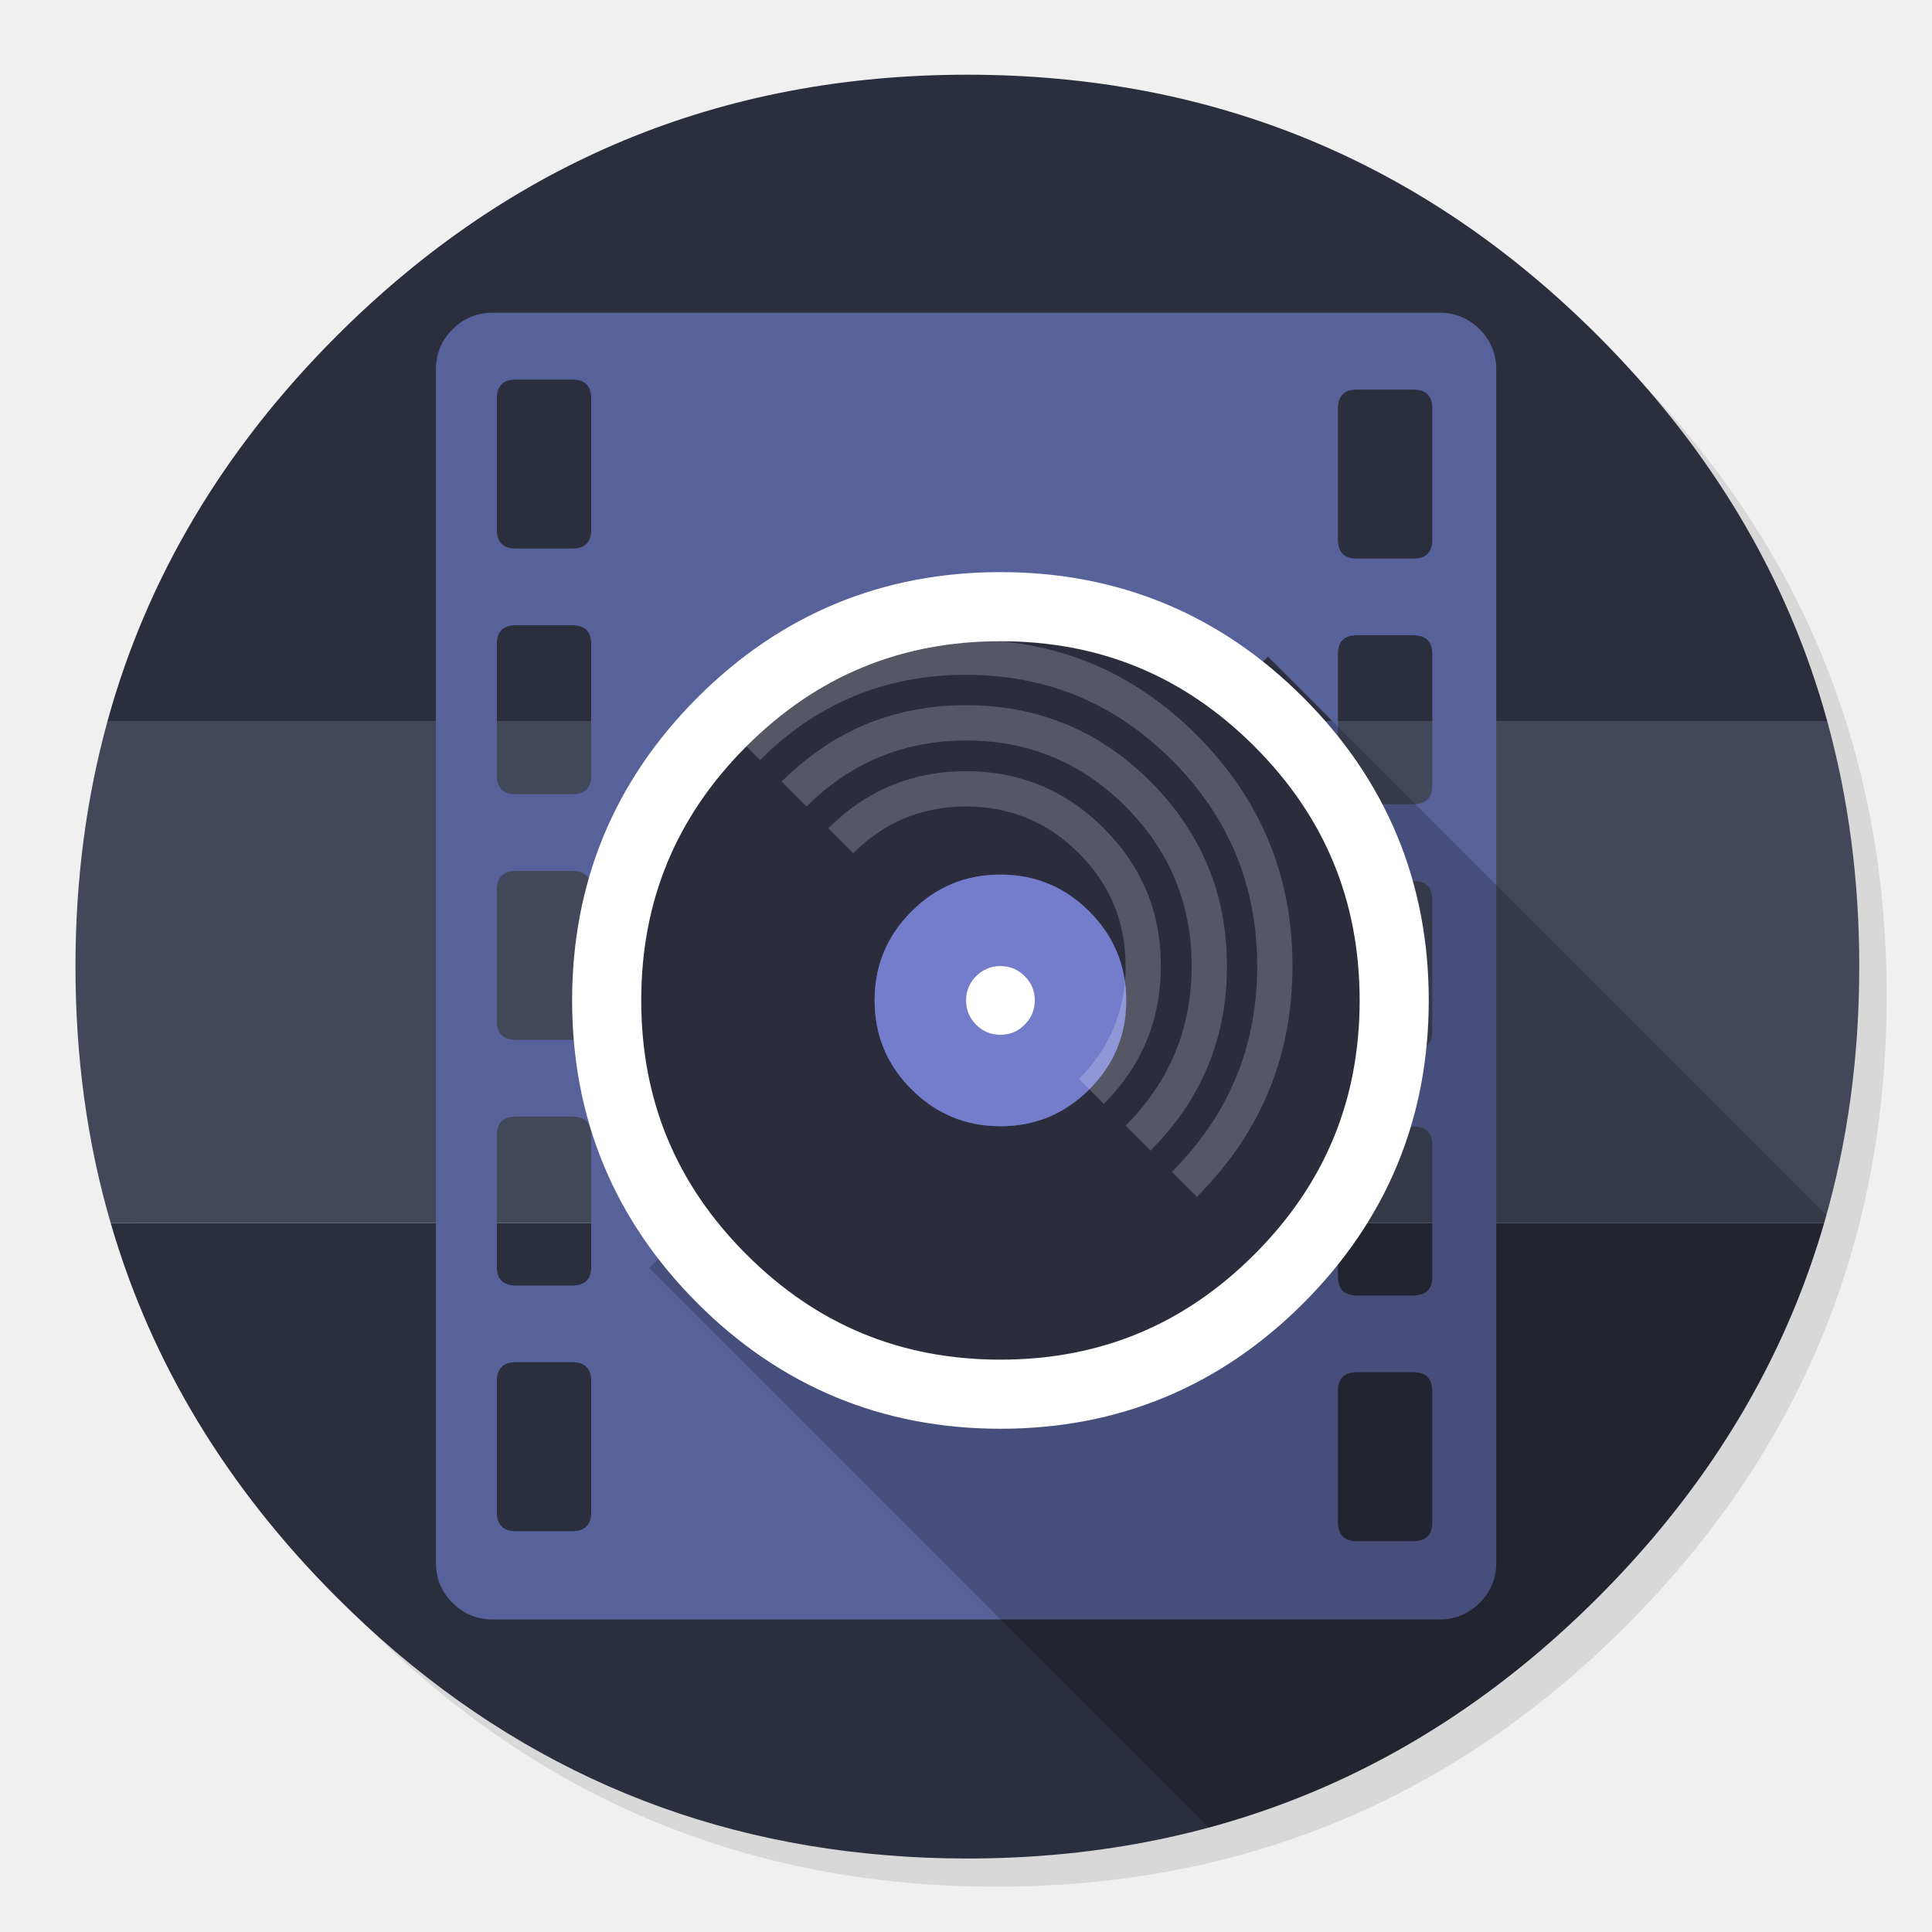
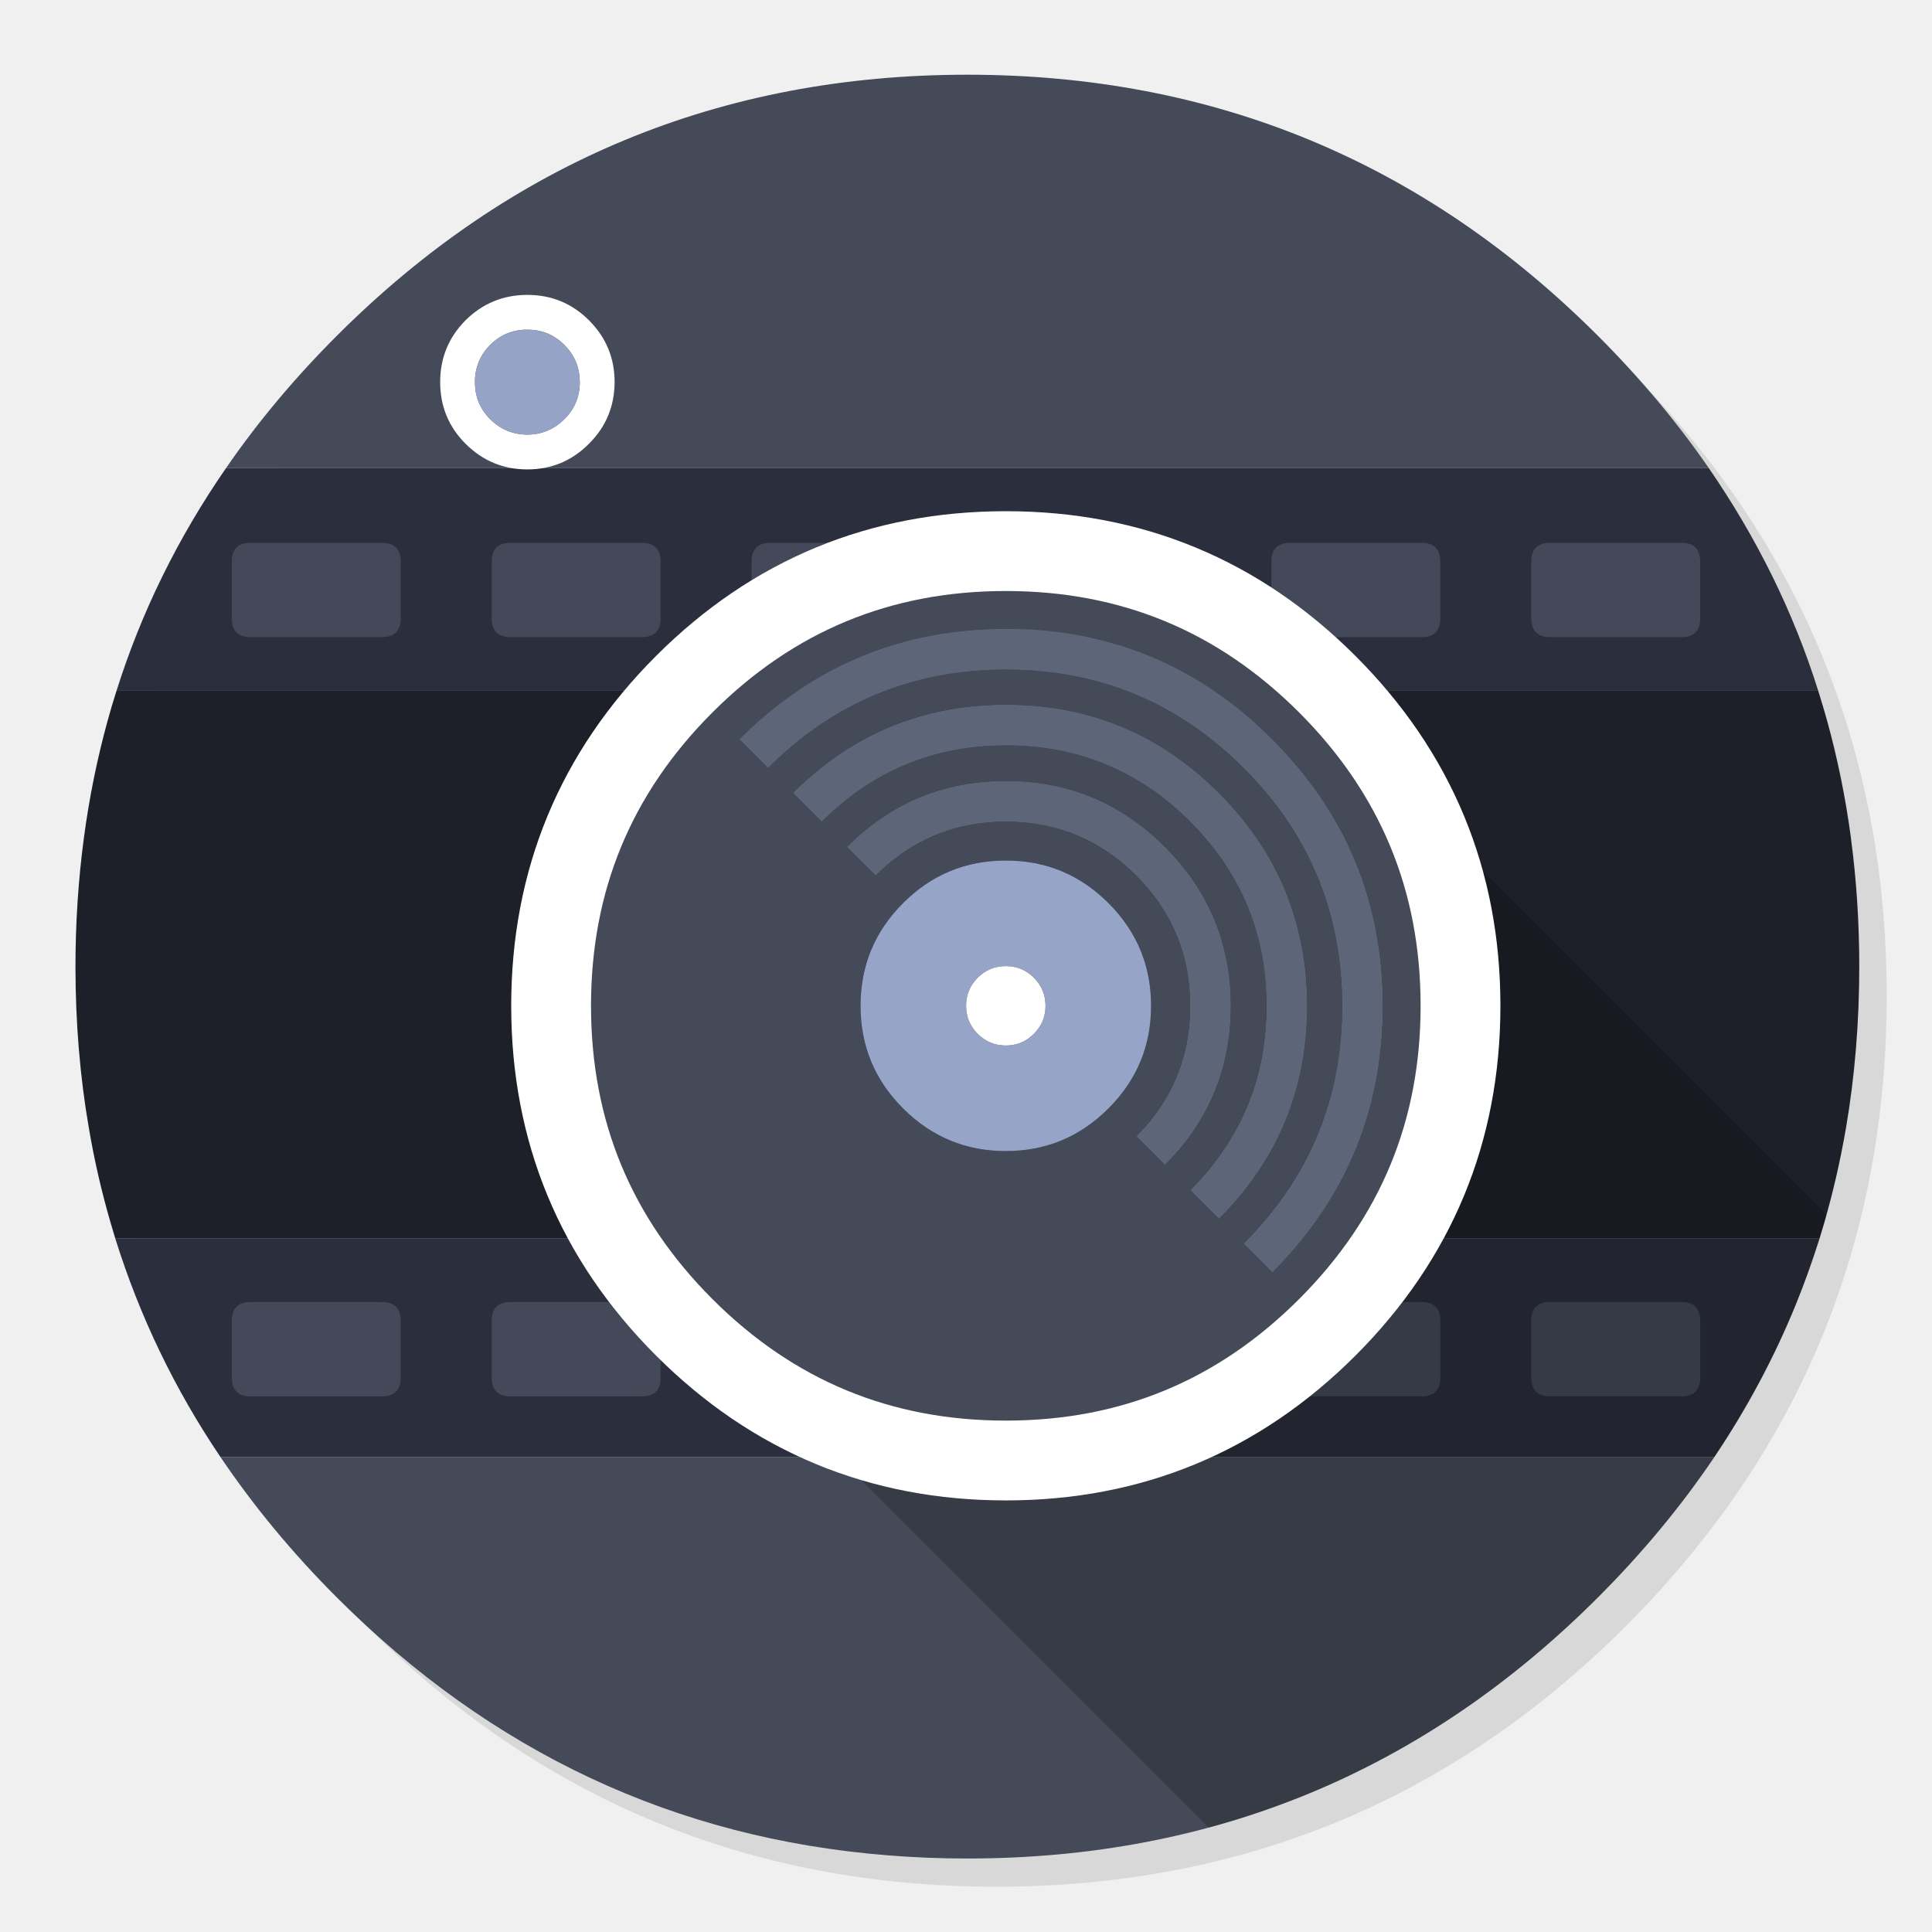
<svg xmlns="http://www.w3.org/2000/svg" id="Facetime" image-rendering="optimizeSpeed" baseProfile="basic" version="1.1" style="background-color:#ffffff" x="0px" y="0px" width="1024px" height="1024px" viewBox="0 0 1024 1024" enable-background="new 0 0 1024 1024">
  <defs transform="matrix(1 0 0 1 0 0) " />
  <g id="shadow">
    <g id="shape">
      <path id="path" fill="#000000" fill-opacity="0.098" d="M965.65,347.3 Q957.05,326.45 946.25,306.45 C942.2,298.9 937.9,291.4 933.35,284.05 913.8,252.35 889.95,222.4 861.8,194.25 769.65,102.1 658.35,56 528,56 397.65,56 286.4,102.1 194.25,194.25 102.1,286.4 56,397.65 56,528 56,658.35 102.1,769.65 194.25,861.8 286.4,953.95 397.65,1000 528,1000 658.35,1000 769.65,953.95 861.8,861.8 912.55,811 949.35,754.4 972.15,692.05 990.7,641.2 1000,586.55 1000,528 1000,483.1 994.55,440.45 983.6,400.05 982.35,395.5 981.05,390.95 979.7,386.45 975.6,373.15 970.9,360.1 965.65,347.3z" />
    </g>
  </g>
  <g id="circle">
    <g id="shape2">
-       <path id="path1" fill="#2B2E3C" fill-opacity="1" d="M968.45,382.15 C947.6,306.3 907.05,238.1 847,178.05 754.7,85.75 643.25,39.6 512.7,39.6 382.15,39.6 270.75,85.75 178.45,178.05 118.4,238.1 77.9,306.2 57,382.15 L968.45,382.15z M951.95,691.1 C957.6,677.15 962.55,662.9 966.85,648.2 L58.625,648.2 L58.65,648.2 C80.1,722.1 120.05,788.2 178.45,846.6 260.6,928.8 357.95,974.4 470.4,983.35 484.25,984.5 498.35,985.05 512.7,985.05 643.25,985.05 754.7,938.9 847,846.6 893.9,799.7 928.9,747.85 951.95,691.1z" />
-       <path id="path4" fill="#42485A" fill-opacity="1" d="M985.45,512.3 Q985.45,443.706 968.45,382.15 L57,382.15 C45.65,423.35 40,466.65 40,512.3 40,560.25 46.2,605.6 58.65,648.2 L58.625,648.2 L966.85,648.2 C979.25,605.6 985.45,560.25 985.45,512.3z" />
+       <path id="path1" fill="#444A58" fill-opacity="1" d="M905.7,248.1 C889,223.85 869.35,200.4 847,178.05 754.7,85.75 643.25,39.6 512.7,39.6 382.15,39.6 270.75,85.75 178.45,178.05 156.15,200.35 136.55,223.75 119.8,248.1 L119.775,248.1 L905.675,248.1 M470.4,983.35 C484.25,984.5 498.35,985.05 512.7,985.05 643.25,985.05 754.7,938.9 847,846.6 870.55,823.05 891.1,798.25 908.65,772.25 L908.625,772.25 L116.85,772.25 C134.55,798.45 155,823.15 178.45,846.6 260.6,928.8 357.95,974.4 470.4,983.35z" />
+       <path id="path2" fill="#2B2E3C" fill-opacity="1" d="M963.7,366.15 C950.7,324.75 931.35,285.35 905.7,248.1 L905.675,248.1 L119.775,248.1 L119.8,248.1 C94.25,285.05 74.9,324.45 61.75,366.15 L963.7,366.15z M951.95,691.1 C956.55,679.75 960.65,668.2 964.45,656.25 L964.425,656.25 L61.05,656.25 C73.95,697.6 92.55,736.25 116.85,772.25 L908.625,772.25 L908.65,772.25 C926,746.4 940.45,719.35 951.95,691.1z" />
+       <path id="path7" fill="#1D2029" fill-opacity="1" d="M968.45,382.15 C967,376.95 965.45,371.75 963.7,366.15 L61.75,366.15 C60,371.55 58.45,376.85 57,382.15 51.45,402.35 47.25,423.05 44.45,444.2 41.5,466.4 40,489.05 40,512.3 40,542.1 42.4,570.85 47.15,598.2 50.1,615.5 53.95,632.05 58.65,648.2 59.45,650.95 60.3,653.7 61.05,656.25 L964.425,656.25 L964.45,656.25 C965.2,653.7 966.05,650.95 966.85,648.2 971.55,632.05 975.35,615.5 978.35,598.2 983.05,570.85 985.45,542.1 985.45,512.3 Q985.45,477.335 981.025,444.2 L981.05,444.2 C978.25,423.2 974.05,402.45 968.45,382.15z" />
    </g>
  </g>
  <g id="film">
-     <g id="shape8">
-       <path id="path5" fill="#58629A" fill-opacity="1" d="M793.05,195.75 Q793.05,183.35 784.25,174.55 C778.4,168.7 771.3,165.75 763.05,165.75 L261.05,165.75 C252.8,165.75 245.7,168.7 239.85,174.55 234,180.4 231.05,187.5 231.05,195.75 L231.05,828.35 C231.05,836.6 234,843.7 239.85,849.55 245.7,855.4 252.8,858.35 261.05,858.35 L763.05,858.35 C771.3,858.35 778.4,855.4 784.25,849.55 790.1,843.7 793.05,836.6 793.05,828.35 L793.05,195.75z M759.15,216.5 L759.15,286.05 C759.15,292.7 755.8,296.05 749.15,296.05 L719.15,296.05 C712.5,296.05 709.15,292.7 709.15,286.05 L709.15,216.5 C709.15,209.85 712.5,206.5 719.15,206.5 L749.15,206.5 C755.8,206.5 759.15,209.85 759.15,216.5z M719.15,336.7 L749.15,336.7 C755.8,336.7 759.15,340.05 759.15,346.7 L759.15,416.25 C759.15,422.9 755.8,426.25 749.15,426.25 L719.15,426.25 C712.5,426.25 709.15,422.9 709.15,416.25 L709.15,346.7 C709.15,340.05 712.5,336.7 719.15,336.7z M759.15,476.9 L759.15,546.45 C759.15,553.1 755.8,556.45 749.15,556.45 L719.15,556.45 C712.5,556.45 709.15,553.1 709.15,546.45 L709.15,476.9 C709.15,470.25 712.5,466.9 719.15,466.9 L749.15,466.9 C755.8,466.9 759.15,470.25 759.15,476.9z M759.15,607.1 L759.15,676.65 C759.15,683.3 755.8,686.65 749.15,686.65 L719.15,686.65 C712.5,686.65 709.15,683.3 709.15,676.65 L709.15,607.1 C709.15,600.45 712.5,597.1 719.15,597.1 L749.15,597.1 C755.8,597.1 759.15,600.45 759.15,607.1z M719.15,727.3 L749.15,727.3 C755.8,727.3 759.15,730.65 759.15,737.3 L759.15,806.85 C759.15,813.5 755.8,816.85 749.15,816.85 L719.15,816.85 C712.5,816.85 709.15,813.5 709.15,806.85 L709.15,737.3 C709.15,730.65 712.5,727.3 719.15,727.3z M313.35,211.2 L313.35,280.75 C313.35,287.4 310,290.75 303.35,290.75 L273.35,290.75 C266.7,290.75 263.35,287.4 263.35,280.75 L263.35,211.2 C263.35,204.55 266.7,201.2 273.35,201.2 L303.35,201.2 C310,201.2 313.35,204.55 313.35,211.2z M313.35,341.4 L313.35,410.95 C313.35,417.6 310,420.95 303.35,420.95 L273.35,420.95 C266.7,420.95 263.35,417.6 263.35,410.95 L263.35,341.4 C263.35,334.75 266.7,331.4 273.35,331.4 L303.35,331.4 C310,331.4 313.35,334.75 313.35,341.4z M273.35,461.6 L303.35,461.6 C310,461.6 313.35,464.95 313.35,471.6 L313.35,541.15 C313.35,547.8 310,551.15 303.35,551.15 L273.35,551.15 C266.7,551.15 263.35,547.8 263.35,541.15 L263.35,471.6 C263.35,464.95 266.7,461.6 273.35,461.6z M303.35,591.8 C310,591.8 313.35,595.15 313.35,601.8 L313.35,671.35 C313.35,678 310,681.35 303.35,681.35 L273.35,681.35 C266.7,681.35 263.35,678 263.35,671.35 L263.35,601.8 C263.35,595.15 266.7,591.8 273.35,591.8 L303.35,591.8z M313.35,732 L313.35,801.55 C313.35,808.2 310,811.55 303.35,811.55 L273.35,811.55 C266.7,811.55 263.35,808.2 263.35,801.55 L263.35,732 C263.35,725.35 266.7,722 273.35,722 L303.35,722 C310,722 313.35,725.35 313.35,732z" />
+     <g id="Symbole.__2015_1" overflow="visible">
+       <g id="Calque.__207">
+         <g id="shape51">
+           <path id="path51" fill="#434959" fill-opacity="1" d="M546.1,287.7 C539.45,287.7 536.1,291.05 536.1,297.7 L536.1,327.7 C536.1,334.35 539.45,337.7 546.1,337.7 L615.65,337.7 C622.3,337.7 625.65,334.35 625.65,327.7 L625.65,297.7 C625.65,291.05 622.3,287.7 615.65,287.7 L546.1,287.7z M753.4,287.7 L683.85,287.7 C677.2,287.7 673.85,291.05 673.85,297.7 L673.85,327.7 C673.85,334.35 677.2,337.7 683.85,337.7 L753.4,337.7 C760.05,337.7 763.4,334.35 763.4,327.7 L763.4,297.7 C763.4,291.05 760.05,287.7 753.4,287.7z M821.6,287.7 C814.95,287.7 811.6,291.05 811.6,297.7 L811.6,327.7 C811.6,334.35 814.95,337.7 821.6,337.7 L891.15,337.7 C897.8,337.7 901.15,334.35 901.15,327.7 L901.15,297.7 C901.15,291.05 897.8,287.7 891.15,287.7 L821.6,287.7z M132.85,287.7 C126.2,287.7 122.85,291.05 122.85,297.7 L122.85,327.7 C122.85,334.35 126.2,337.7 132.85,337.7 L202.4,337.7 C209.05,337.7 212.4,334.35 212.4,327.7 L212.4,297.7 C212.4,291.05 209.05,287.7 202.4,287.7 L132.85,287.7z M340.15,287.7 L270.6,287.7 C263.95,287.7 260.6,291.05 260.6,297.7 L260.6,327.7 C260.6,334.35 263.95,337.7 270.6,337.7 L340.15,337.7 C346.8,337.7 350.15,334.35 350.15,327.7 L350.15,297.7 C350.15,291.05 346.8,287.7 340.15,287.7z M408.35,287.7 C401.7,287.7 398.35,291.05 398.35,297.7 L398.35,327.7 C398.35,334.35 401.7,337.7 408.35,337.7 L477.9,337.7 C484.55,337.7 487.9,334.35 487.9,327.7 L487.9,297.7 C487.9,291.05 484.55,287.7 477.9,287.7 L408.35,287.7z" />
+         </g>
+       </g>
+     </g>
+     <g id="Symbole.__2015_2" overflow="visible">
+       <g id="Calque.__208">
+         <g id="shape52">
+           <path id="path52" fill="#434959" fill-opacity="1" d="M546.1,690.1 C539.45,690.1 536.1,693.45 536.1,700.1 L536.1,730.1 C536.1,736.75 539.45,740.1 546.1,740.1 L615.65,740.1 C622.3,740.1 625.65,736.75 625.65,730.1 L625.65,700.1 C625.65,693.45 622.3,690.1 615.65,690.1 L546.1,690.1z M753.4,690.1 L683.85,690.1 C677.2,690.1 673.85,693.45 673.85,700.1 L673.85,730.1 C673.85,736.75 677.2,740.1 683.85,740.1 L753.4,740.1 C760.05,740.1 763.4,736.75 763.4,730.1 L763.4,700.1 C763.4,693.45 760.05,690.1 753.4,690.1z M821.6,690.1 C814.95,690.1 811.6,693.45 811.6,700.1 L811.6,730.1 C811.6,736.75 814.95,740.1 821.6,740.1 L891.15,740.1 C897.8,740.1 901.15,736.75 901.15,730.1 L901.15,700.1 C901.15,693.45 897.8,690.1 891.15,690.1 L821.6,690.1z M132.85,690.1 C126.2,690.1 122.85,693.45 122.85,700.1 L122.85,730.1 C122.85,736.75 126.2,740.1 132.85,740.1 L202.4,740.1 C209.05,740.1 212.4,736.75 212.4,730.1 L212.4,700.1 C212.4,693.45 209.05,690.1 202.4,690.1 L132.85,690.1z M340.15,690.1 L270.6,690.1 C263.95,690.1 260.6,693.45 260.6,700.1 L260.6,730.1 C260.6,736.75 263.95,740.1 270.6,740.1 L340.15,740.1 C346.8,740.1 350.15,736.75 350.15,730.1 L350.15,700.1 C350.15,693.45 346.8,690.1 340.15,690.1z M408.35,690.1 C401.7,690.1 398.35,693.45 398.35,700.1 L398.35,730.1 C398.35,736.75 401.7,740.1 408.35,740.1 L477.9,740.1 C484.55,740.1 487.9,736.75 487.9,730.1 L487.9,700.1 C487.9,693.45 484.55,690.1 477.9,690.1 L408.35,690.1z" />
+         </g>
+       </g>
    </g>
  </g>
  <g id="camera-shadow">
-     <g id="shape40">
-       <path id="path36" fill="#2B2E3C" fill-opacity="1" d="M706.15,382.15 L672.05,348.05 637.525,382.15 706.15,382.15z" />
-       <path id="path37" fill="#000000" fill-opacity="0.2" d="M966.85,648.2 C967.25,646.85 967.65,645.5 968.05,644.05 L968.025,644.025 L706.15,382.15 637.525,382.15 344.05,672.05 640.65,968.675 L640.65,968.7 C717.8,947.75 786.5,907.1 847,846.6 893.9,799.7 928.9,747.85 951.95,691.1 Q960.482,670.101 966.85,648.2z" />
+     <g id="shape11">
+       <path id="path8" fill="#2B2E3C" fill-opacity="1" d="M706.15,382.15 L672.05,348.05 637.525,382.15 706.15,382.15z" />
+       <path id="path9" fill="#000000" fill-opacity="0.2" d="M951.95,691.1 Q960.482,670.101 966.85,648.2 C967.25,646.85 967.65,645.5 968.05,644.05 L968.025,644.025 L706.15,382.15 637.525,382.15 344.05,672.05 640.65,968.675 L640.65,968.7 C717.8,947.75 786.5,907.1 847,846.6 893.9,799.7 928.9,747.85 951.95,691.1z" />
    </g>
  </g>
  <g id="camera">
-     <g id="Symbole.__205_1" overflow="visible">
-       <g id="Calque.__205">
-         <g id="shape59">
-           <path id="path52" fill="#2B2D3D" fill-opacity="1" d="M738.953,530.252 Q738.953,443.783 677.815,382.645 C637.071,341.901 587.883,321.55 530.252,321.55 472.621,321.55 423.389,341.901 382.645,382.645 341.901,423.389 321.55,472.621 321.55,530.252 321.55,587.883 341.901,637.071 382.645,677.815 423.389,718.559 472.621,738.953 530.252,738.953 587.883,738.953 637.071,718.559 677.815,677.815 718.559,637.071 738.953,587.883 738.953,530.252z M530.252,463.571 C548.654,463.571 564.328,470.066 577.361,483.099 590.394,496.132 596.932,511.85 596.932,530.252 596.932,548.654 590.394,564.328 577.361,577.361 564.328,590.394 548.654,596.932 530.252,596.932 511.85,596.932 496.132,590.394 483.099,577.361 470.066,564.328 463.571,548.654 463.571,530.252 463.571,511.85 470.066,496.132 483.099,483.099 496.132,470.066 511.85,463.571 530.252,463.571z" />
-           <path id="path53" fill="none" stroke="#FFFFFF" stroke-opacity="1" stroke-width="36.631" stroke-linecap="round" stroke-linejoin="round" d="M738.953,530.252 Q738.953,443.783 677.815,382.645 C637.071,341.901 587.883,321.55 530.252,321.55 472.621,321.55 423.389,341.901 382.645,382.645 341.901,423.389 321.55,472.621 321.55,530.252 321.55,587.883 341.901,637.071 382.645,677.815 423.389,718.559 472.621,738.953 530.252,738.953 587.883,738.953 637.071,718.559 677.815,677.815 718.559,637.071 738.953,587.883 738.953,530.252z" />
-           <path id="path54" fill="#747DCC" fill-opacity="1" d="M530.252,463.571 C511.85,463.571 496.132,470.066 483.099,483.099 470.066,496.132 463.571,511.85 463.571,530.252 463.571,548.654 470.066,564.328 483.099,577.361 496.132,590.394 511.85,596.932 530.252,596.932 548.654,596.932 564.328,590.394 577.361,577.361 590.394,564.328 596.932,548.654 596.932,530.252 596.932,511.85 590.394,496.132 577.361,483.099 564.328,470.066 548.654,463.571 530.252,463.571z M548.481,530.252 C548.481,535.274 546.705,539.561 543.112,543.112 539.561,546.705 535.274,548.481 530.252,548.481 525.229,548.481 520.942,546.705 517.349,543.112 513.798,539.561 512.023,535.274 512.023,530.252 512.023,525.229 513.798,520.942 517.349,517.349 520.942,513.798 525.229,512.023 530.252,512.023 535.274,512.023 539.561,513.798 543.112,517.349 546.705,520.942 548.481,525.229 548.481,530.252z" />
-           <path id="path55" fill="#FFFFFF" fill-opacity="1" d="M548.481,530.252 C548.481,525.229 546.705,520.942 543.112,517.349 539.561,513.798 535.274,512.023 530.252,512.023 525.229,512.023 520.942,513.798 517.349,517.349 513.798,520.942 512.023,525.229 512.023,530.252 512.023,535.274 513.798,539.561 517.349,543.112 520.942,546.705 525.229,548.481 530.252,548.481 535.274,548.481 539.561,546.705 543.112,543.112 546.705,539.561 548.481,535.274 548.481,530.252z" />
+     <g id="Symbole.__2018_1" overflow="visible">
+       <g id="Symbole.__2025">
+         <g id="Symbole.__2021_2" overflow="visible">
+           <g id="Calque.__209">
+             <g id="shape53">
+               <path id="path53" fill="#FFFFFF" fill-opacity="1" d="M246.75,169.75 L246.7,169.8 C237.75,178.85 233.3,189.75 233.3,202.5 233.3,215.35 237.8,226.25 246.75,235.2 255.8,244.25 266.75,248.8 279.5,248.8 292.25,248.8 303.15,244.25 312.15,235.2 312.2,235.2 312.2,235.2 312.2,235.15 321.2,226.2 325.7,215.3 325.75,202.5 325.75,189.75 321.25,178.85 312.2,169.8 303.2,160.8 292.3,156.3 279.5,156.3 266.75,156.3 255.8,160.8 246.75,169.75z M307.3,202.5 C307.3,210.2 304.6,216.75 299.15,222.1 L299.1,222.15 C293.7,227.6 287.15,230.3 279.5,230.35 271.8,230.3 265.25,227.6 259.8,222.15 254.4,216.75 251.7,210.2 251.75,202.5 251.7,194.85 254.4,188.3 259.75,182.85 259.8,182.85 259.8,182.85 259.8,182.8 265.25,177.4 271.85,174.7 279.5,174.75 287.15,174.7 293.7,177.4 299.15,182.85 L299.125,182.825 Q307.275,190.973 307.275,202.5z" />
+               <path id="path54" fill="#96A4C8" fill-opacity="0.988" d="M307.275,202.5 Q307.275,190.973 299.125,182.825 L299.15,182.85 C293.7,177.4 287.15,174.7 279.5,174.75 271.85,174.7 265.25,177.4 259.8,182.8 259.8,182.85 259.8,182.85 259.75,182.85 254.4,188.3 251.7,194.85 251.75,202.5 251.7,210.2 254.4,216.75 259.8,222.15 265.25,227.6 271.8,230.3 279.5,230.35 287.15,230.3 293.7,227.6 299.1,222.15 L299.15,222.1 C304.6,216.75 307.3,210.2 307.3,202.5" />
+             </g>
+           </g>
        </g>
      </g>
-       <g id="Calque.__206">
-         <g id="Symbole.__207_2" overflow="visible">
-           <g id="Calque.__207">
-             <g id="shape60">
-               <path id="path56" fill="#FFFFFF" fill-opacity="0.2" d="M621.09,402.866 L621.134,402.866 C651.27,433.002 666.338,469.374 666.338,512.023 666.338,550.689 653.954,584.16 629.144,612.52 627.109,614.815 625.031,617.11 622.822,619.362 622.26,619.925 621.697,620.531 621.134,621.094 L621.134,621.137 634.34,634.343 C634.903,633.78 635.509,633.174 636.072,632.611 638.237,630.36 640.359,628.065 642.394,625.77 670.841,593.772 685.043,555.842 685.043,512.023 685.043,464.264 668.157,423.477 634.34,389.66 600.61,355.843 559.822,338.957 512.02,338.957 468.201,338.957 430.271,353.159 398.187,381.563 395.892,383.598 393.597,385.72 391.389,387.928 390.783,388.491 390.22,389.054 389.657,389.617 L389.657,389.66 402.863,402.866 C403.426,402.303 404.032,401.697 404.595,401.134 406.847,398.926 409.141,396.848 411.436,394.813 439.84,370.046 473.354,357.662 512.02,357.662 554.626,357.662 590.998,372.73 621.09,402.866z M596.626,427.503 L596.583,427.503 C619.921,450.842 631.612,479.029 631.612,512.067 631.612,541.077 622.606,566.364 604.55,587.927 602.602,590.308 600.523,592.603 598.315,594.854 597.752,595.417 597.189,596.024 596.626,596.63 L609.833,609.836 C610.396,609.23 610.958,608.624 611.521,608.061 613.73,605.809 615.808,603.514 617.8,601.176 639.493,575.976 650.317,546.273 650.317,512.067 650.317,473.92 636.808,441.316 609.833,414.297 582.814,387.279 550.21,373.769 512.063,373.769 477.857,373.769 448.154,384.594 422.91,406.287 420.572,408.279 418.277,410.357 416.026,412.565 415.42,413.128 414.857,413.691 414.294,414.254 L414.294,414.297 427.5,427.503 C428.063,426.941 428.669,426.334 429.232,425.771 431.527,423.563 433.822,421.485 436.16,419.536 457.766,401.481 483.053,392.474 512.063,392.474 545.101,392.474 573.288,404.165 596.626,427.503z M579.653,563.03 C577.791,565.411 575.756,567.793 573.548,570.087 572.985,570.65 572.422,571.256 571.859,571.863 L585.066,585.069 C585.628,584.463 586.191,583.856 586.754,583.294 588.963,580.999 590.998,578.704 592.946,576.322 607.841,558.007 615.288,536.574 615.288,512.023 615.288,483.532 605.2,459.198 585.066,439.064 564.845,418.844 540.511,408.755 512.02,408.755 487.513,408.755 466.08,416.202 447.764,431.141 445.383,433.089 443.045,435.124 440.793,437.332 440.187,437.895 439.581,438.458 439.018,439.021 L452.224,452.227 C452.787,451.664 453.393,451.101 453.999,450.539 456.294,448.33 458.632,446.295 461.057,444.433 475.735,433.132 492.709,427.46 512.02,427.46 535.358,427.46 555.319,435.73 571.859,452.271 588.356,468.767 596.583,488.685 596.583,512.023 596.583,531.378 590.954,548.351 579.653,563.03z" />
+       <g id="Calque.__210">
+         <g id="Symbole.__2023_2" overflow="visible">
+           <g id="Calque.__211">
+             <g id="shape54">
+               <path id="path55" fill="#444A58" fill-opacity="1" d="M774.1,533.1 C774.1,466.55 750.55,409.7 703.5,362.65 656.45,315.6 599.65,292.1 533.1,292.1 466.55,292.1 409.7,315.6 362.65,362.65 315.6,409.7 292.1,466.55 292.1,533.1 292.1,599.65 315.6,656.45 362.65,703.5 409.7,750.55 466.55,774.1 533.1,774.1 599.65,774.1 656.45,750.55 703.5,703.5 750.55,656.45 774.1,599.65 774.1,533.1z M659.1,407.1 C624.35,372.3 582.35,354.9 533.15,354.9 488.5,354.9 449.8,369.2 417,397.8 414.35,400.15 411.7,402.55 409.1,405.1 408.45,405.75 407.75,406.45 407.1,407.1 L391.85,391.85 391.85,391.8 C392.5,391.15 393.15,390.5 393.85,389.85 396.4,387.3 399.05,384.85 401.7,382.5 438.75,349.7 482.55,333.3 533.15,333.3 588.35,333.3 635.45,352.8 674.4,391.85 713.45,430.9 732.95,478 732.95,533.15 732.95,583.75 716.55,627.55 683.7,664.5 681.35,667.15 678.9,669.8 676.4,672.4 675.75,673.05 675.05,673.75 674.4,674.4 L659.15,659.15 659.15,659.1 C659.8,658.45 660.45,657.75 661.1,657.1 663.65,654.5 666.05,651.85 668.4,649.2 697.05,616.45 711.35,577.8 711.35,533.15 711.35,483.9 693.95,441.9 659.15,407.1 L659.1,407.1z M630.85,435.55 C603.9,408.6 571.35,395.1 533.2,395.1 499.7,395.1 470.5,405.5 445.55,426.35 442.85,428.6 440.2,431 437.55,433.55 436.9,434.2 436.2,434.9 435.55,435.55 L420.3,420.3 420.3,420.25 C420.95,419.6 421.6,418.95 422.3,418.3 424.9,415.75 427.55,413.35 430.25,411.05 459.4,386 493.7,373.5 533.2,373.5 577.25,373.5 614.9,389.1 646.1,420.3 677.25,451.5 692.85,489.15 692.85,533.2 692.85,572.7 680.35,607 655.3,636.1 653,638.8 650.6,641.45 648.05,644.05 647.4,644.7 646.75,645.4 646.1,646.1 L630.85,630.85 C631.5,630.15 632.15,629.45 632.8,628.8 635.35,626.2 637.75,623.55 640,620.8 660.85,595.9 671.25,566.7 671.25,533.2 671.25,495.05 657.75,462.5 630.8,435.55 L630.85,435.55z M619.45,615.45 C618.8,616.1 618.15,616.8 617.5,617.5 L602.25,602.25 C602.9,601.55 603.55,600.85 604.2,600.2 606.75,597.55 609.1,594.8 611.25,592.05 624.3,575.1 630.8,555.5 630.8,533.15 630.8,506.2 621.3,483.2 602.25,464.15 583.15,445.05 560.1,435.5 533.15,435.5 510.85,435.5 491.25,442.05 474.3,455.1 471.5,457.25 468.8,459.6 466.15,462.15 465.45,462.8 464.75,463.45 464.1,464.1 L448.85,448.85 C449.5,448.2 450.2,447.55 450.9,446.9 453.5,444.35 456.2,442 458.95,439.75 480.1,422.5 504.85,413.9 533.15,413.9 566.05,413.9 594.15,425.55 617.5,448.9 640.75,472.15 652.4,500.25 652.4,533.15 652.4,561.5 643.8,586.25 626.6,607.4 624.35,610.15 622,612.8 619.45,615.45z M533.1,456.1 C554.35,456.1 572.45,463.6 587.5,478.65 602.55,493.7 610.1,511.85 610.1,533.1 610.1,554.35 602.55,572.45 587.5,587.5 572.45,602.55 554.35,610.1 533.1,610.1 511.85,610.1 493.7,602.55 478.65,587.5 463.6,572.45 456.1,554.35 456.1,533.1 456.1,511.85 463.6,493.7 478.65,478.65 493.7,463.6 511.85,456.1 533.1,456.1z" />
+               <path id="path56" fill="none" stroke="#FFFFFF" stroke-opacity="1" stroke-width="42.3" stroke-linecap="round" stroke-linejoin="round" d="M774.1,533.1 C774.1,466.55 750.55,409.7 703.5,362.65 656.45,315.6 599.65,292.1 533.1,292.1 466.55,292.1 409.7,315.6 362.65,362.65 315.6,409.7 292.1,466.55 292.1,533.1 292.1,599.65 315.6,656.45 362.65,703.5 409.7,750.55 466.55,774.1 533.1,774.1 599.65,774.1 656.45,750.55 703.5,703.5 750.55,656.45 774.1,599.65 774.1,533.1z" />
+               <path id="path57" fill="#5D6579" fill-opacity="1" d="M659.1,407.1 L659.15,407.1 C693.95,441.9 711.35,483.9 711.35,533.15 711.35,577.8 697.05,616.45 668.4,649.2 666.05,651.85 663.65,654.5 661.1,657.1 660.45,657.75 659.8,658.45 659.15,659.1 L659.15,659.15 674.4,674.4 C675.05,673.75 675.75,673.05 676.4,672.4 678.9,669.8 681.35,667.15 683.7,664.5 716.55,627.55 732.95,583.75 732.95,533.15 732.95,478 713.45,430.9 674.4,391.85 635.45,352.8 588.35,333.3 533.15,333.3 482.55,333.3 438.75,349.7 401.7,382.5 399.05,384.85 396.4,387.3 393.85,389.85 393.15,390.5 392.5,391.15 391.85,391.8 L391.85,391.85 407.1,407.1 C407.75,406.45 408.45,405.75 409.1,405.1 411.7,402.55 414.35,400.15 417,397.8 449.8,369.2 488.5,354.9 533.15,354.9 582.35,354.9 624.35,372.3 659.1,407.1z" />
+               <path id="path58" fill="#5D6579" fill-opacity="1" d="M630.85,435.55 L630.8,435.55 C657.75,462.5 671.25,495.05 671.25,533.2 671.25,566.7 660.85,595.9 640,620.8 637.75,623.55 635.35,626.2 632.8,628.8 632.15,629.45 631.5,630.15 630.85,630.85 L646.1,646.1 C646.75,645.4 647.4,644.7 648.05,644.05 650.6,641.45 653,638.8 655.3,636.1 680.35,607 692.85,572.7 692.85,533.2 692.85,489.15 677.25,451.5 646.1,420.3 614.9,389.1 577.25,373.5 533.2,373.5 493.7,373.5 459.4,386 430.25,411.05 427.55,413.35 424.9,415.75 422.3,418.3 421.6,418.95 420.95,419.6 420.3,420.25 L420.3,420.3 435.55,435.55 C436.2,434.9 436.9,434.2 437.55,433.55 440.2,431 442.85,428.6 445.55,426.35 470.5,405.5 499.7,395.1 533.2,395.1 571.35,395.1 603.9,408.6 630.85,435.55z" />
+               <path id="path59" fill="#5D6579" fill-opacity="1" d="M619.45,615.45 C622,612.8 624.35,610.15 626.6,607.4 643.8,586.25 652.4,561.5 652.4,533.15 652.4,500.25 640.75,472.15 617.5,448.9 594.15,425.55 566.05,413.9 533.15,413.9 504.85,413.9 480.1,422.5 458.95,439.75 456.2,442 453.5,444.35 450.9,446.9 450.2,447.55 449.5,448.2 448.85,448.85 L464.1,464.1 C464.75,463.45 465.45,462.8 466.15,462.15 468.8,459.6 471.5,457.25 474.3,455.1 491.25,442.05 510.85,435.5 533.15,435.5 560.1,435.5 583.15,445.05 602.25,464.15 621.3,483.2 630.8,506.2 630.8,533.15 630.8,555.5 624.3,575.1 611.25,592.05 609.1,594.8 606.75,597.55 604.2,600.2 603.55,600.85 602.9,601.55 602.25,602.25 L617.5,617.5 C618.15,616.8 618.8,616.1 619.45,615.45z" />
+               <path id="path60" fill="#96A4C8" fill-opacity="1" d="M533.1,456.1 C511.85,456.1 493.7,463.6 478.65,478.65 463.6,493.7 456.1,511.85 456.1,533.1 456.1,554.35 463.6,572.45 478.65,587.5 493.7,602.55 511.85,610.1 533.1,610.1 554.35,610.1 572.45,602.55 587.5,587.5 602.55,572.45 610.1,554.35 610.1,533.1 610.1,511.85 602.55,493.7 587.5,478.65 572.45,463.6 554.35,456.1 533.1,456.1z M554.15,533.1 C554.15,538.9 552.1,543.85 547.95,547.95 543.85,552.1 538.9,554.15 533.1,554.15 527.3,554.15 522.35,552.1 518.2,547.95 514.1,543.85 512.05,538.9 512.05,533.1 512.05,527.3 514.1,522.35 518.2,518.2 522.35,514.1 527.3,512.05 533.1,512.05 538.9,512.05 543.85,514.1 547.95,518.2 552.1,522.35 554.15,527.3 554.15,533.1z" />
+               <path id="path61" fill="#FFFFFF" fill-opacity="1" d="M554.15,533.1 C554.15,527.3 552.1,522.35 547.95,518.2 543.85,514.1 538.9,512.05 533.1,512.05 527.3,512.05 522.35,514.1 518.2,518.2 514.1,522.35 512.05,527.3 512.05,533.1 512.05,538.9 514.1,543.85 518.2,547.95 522.35,552.1 527.3,554.15 533.1,554.15 538.9,554.15 543.85,552.1 547.95,547.95 552.1,543.85 554.15,538.9 554.15,533.1z" />
            </g>
          </g>
        </g>
      </g>
    </g>
  </g>
</svg>
